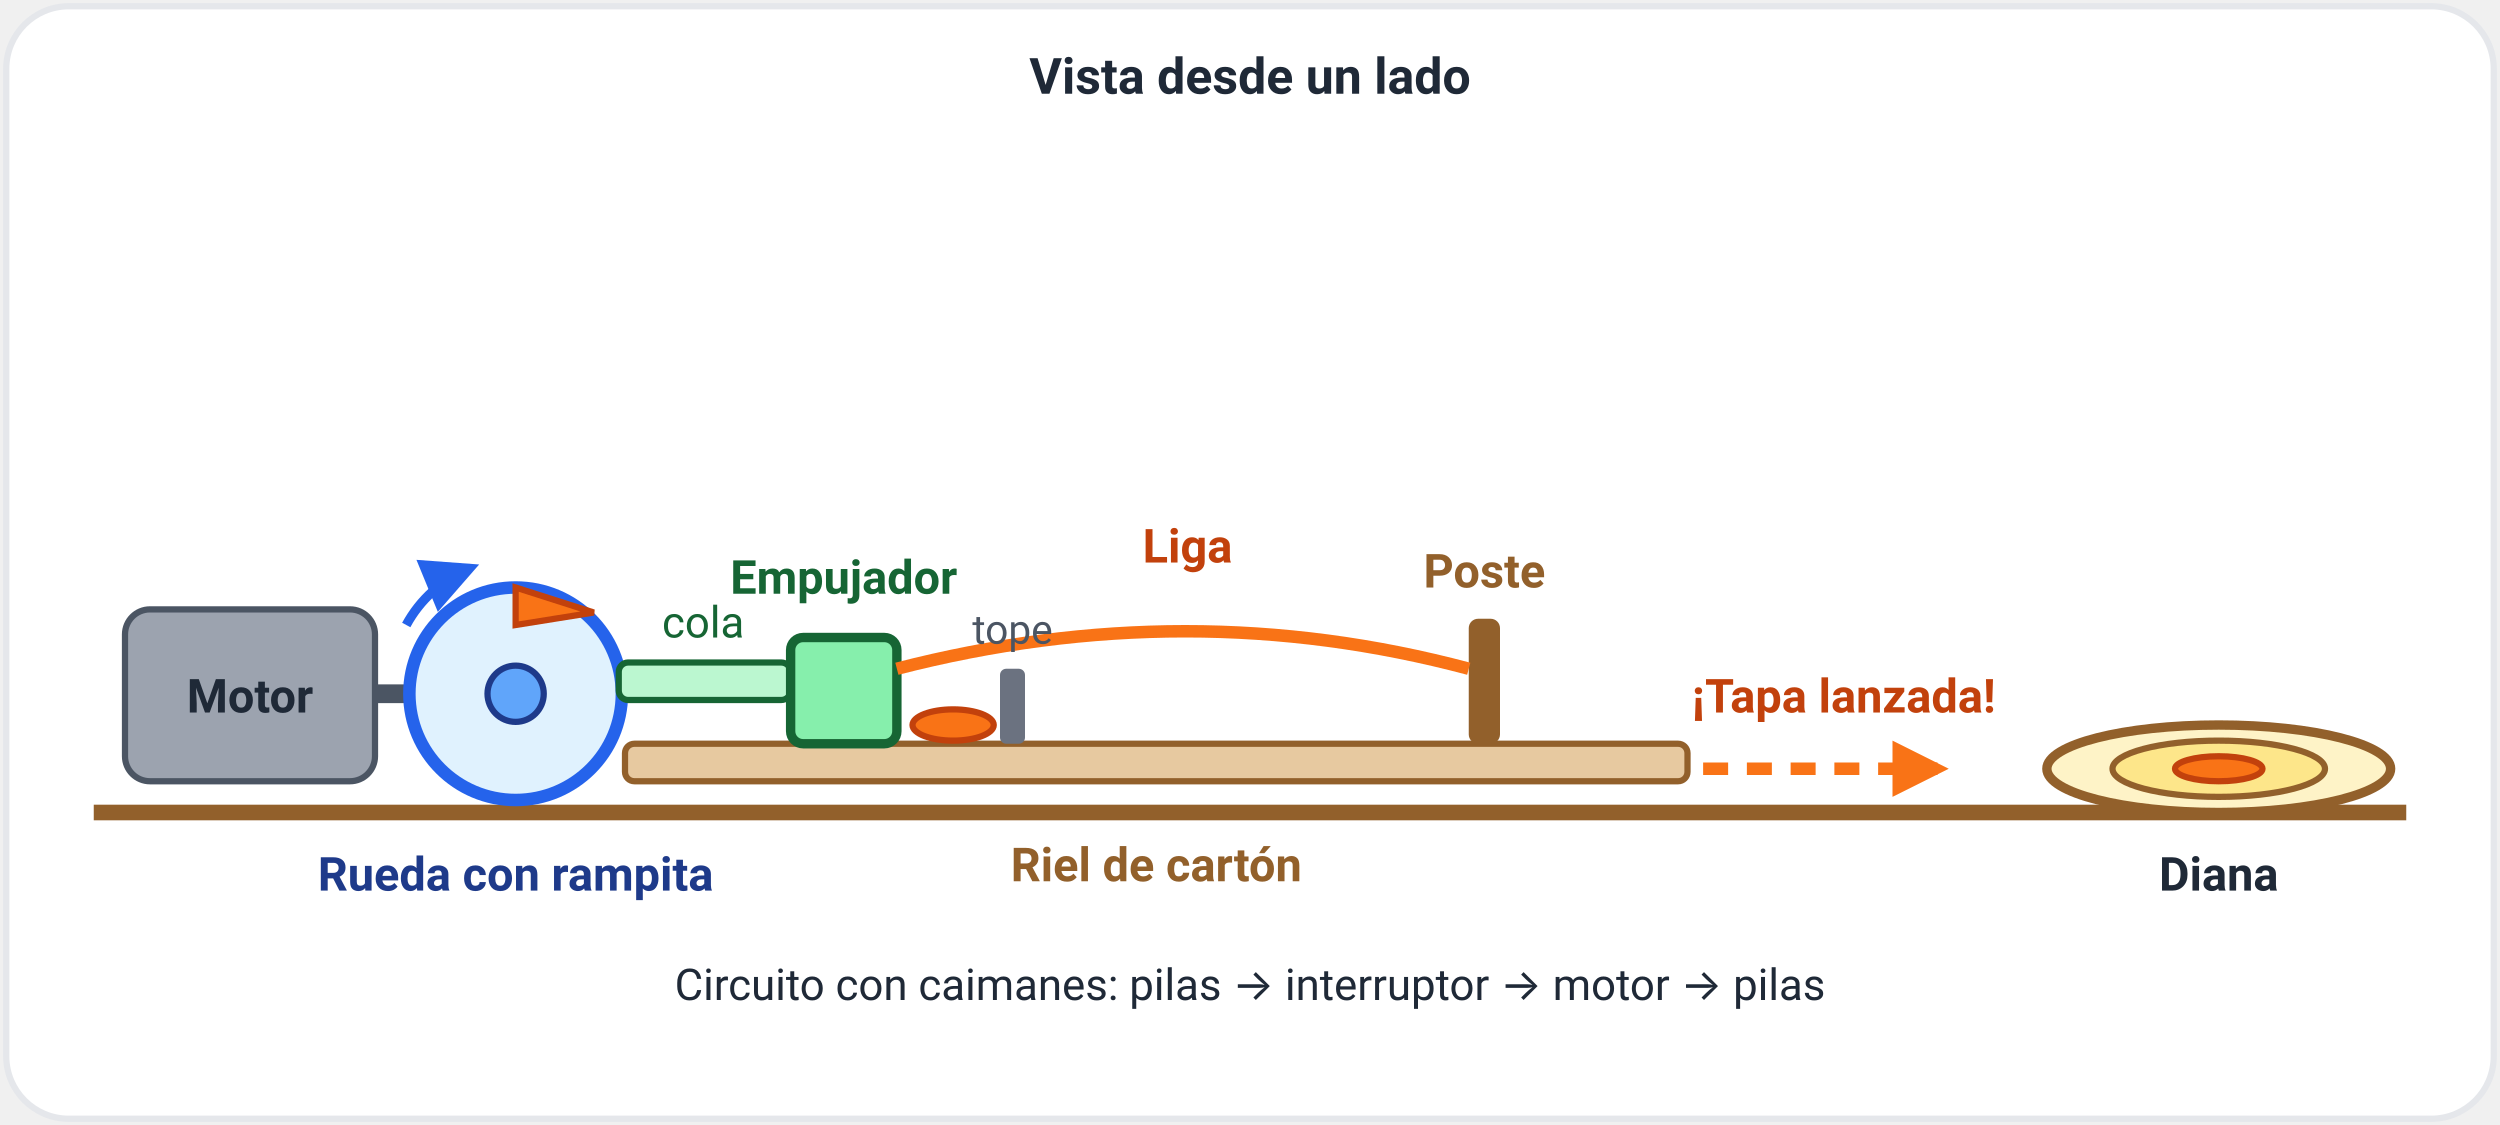
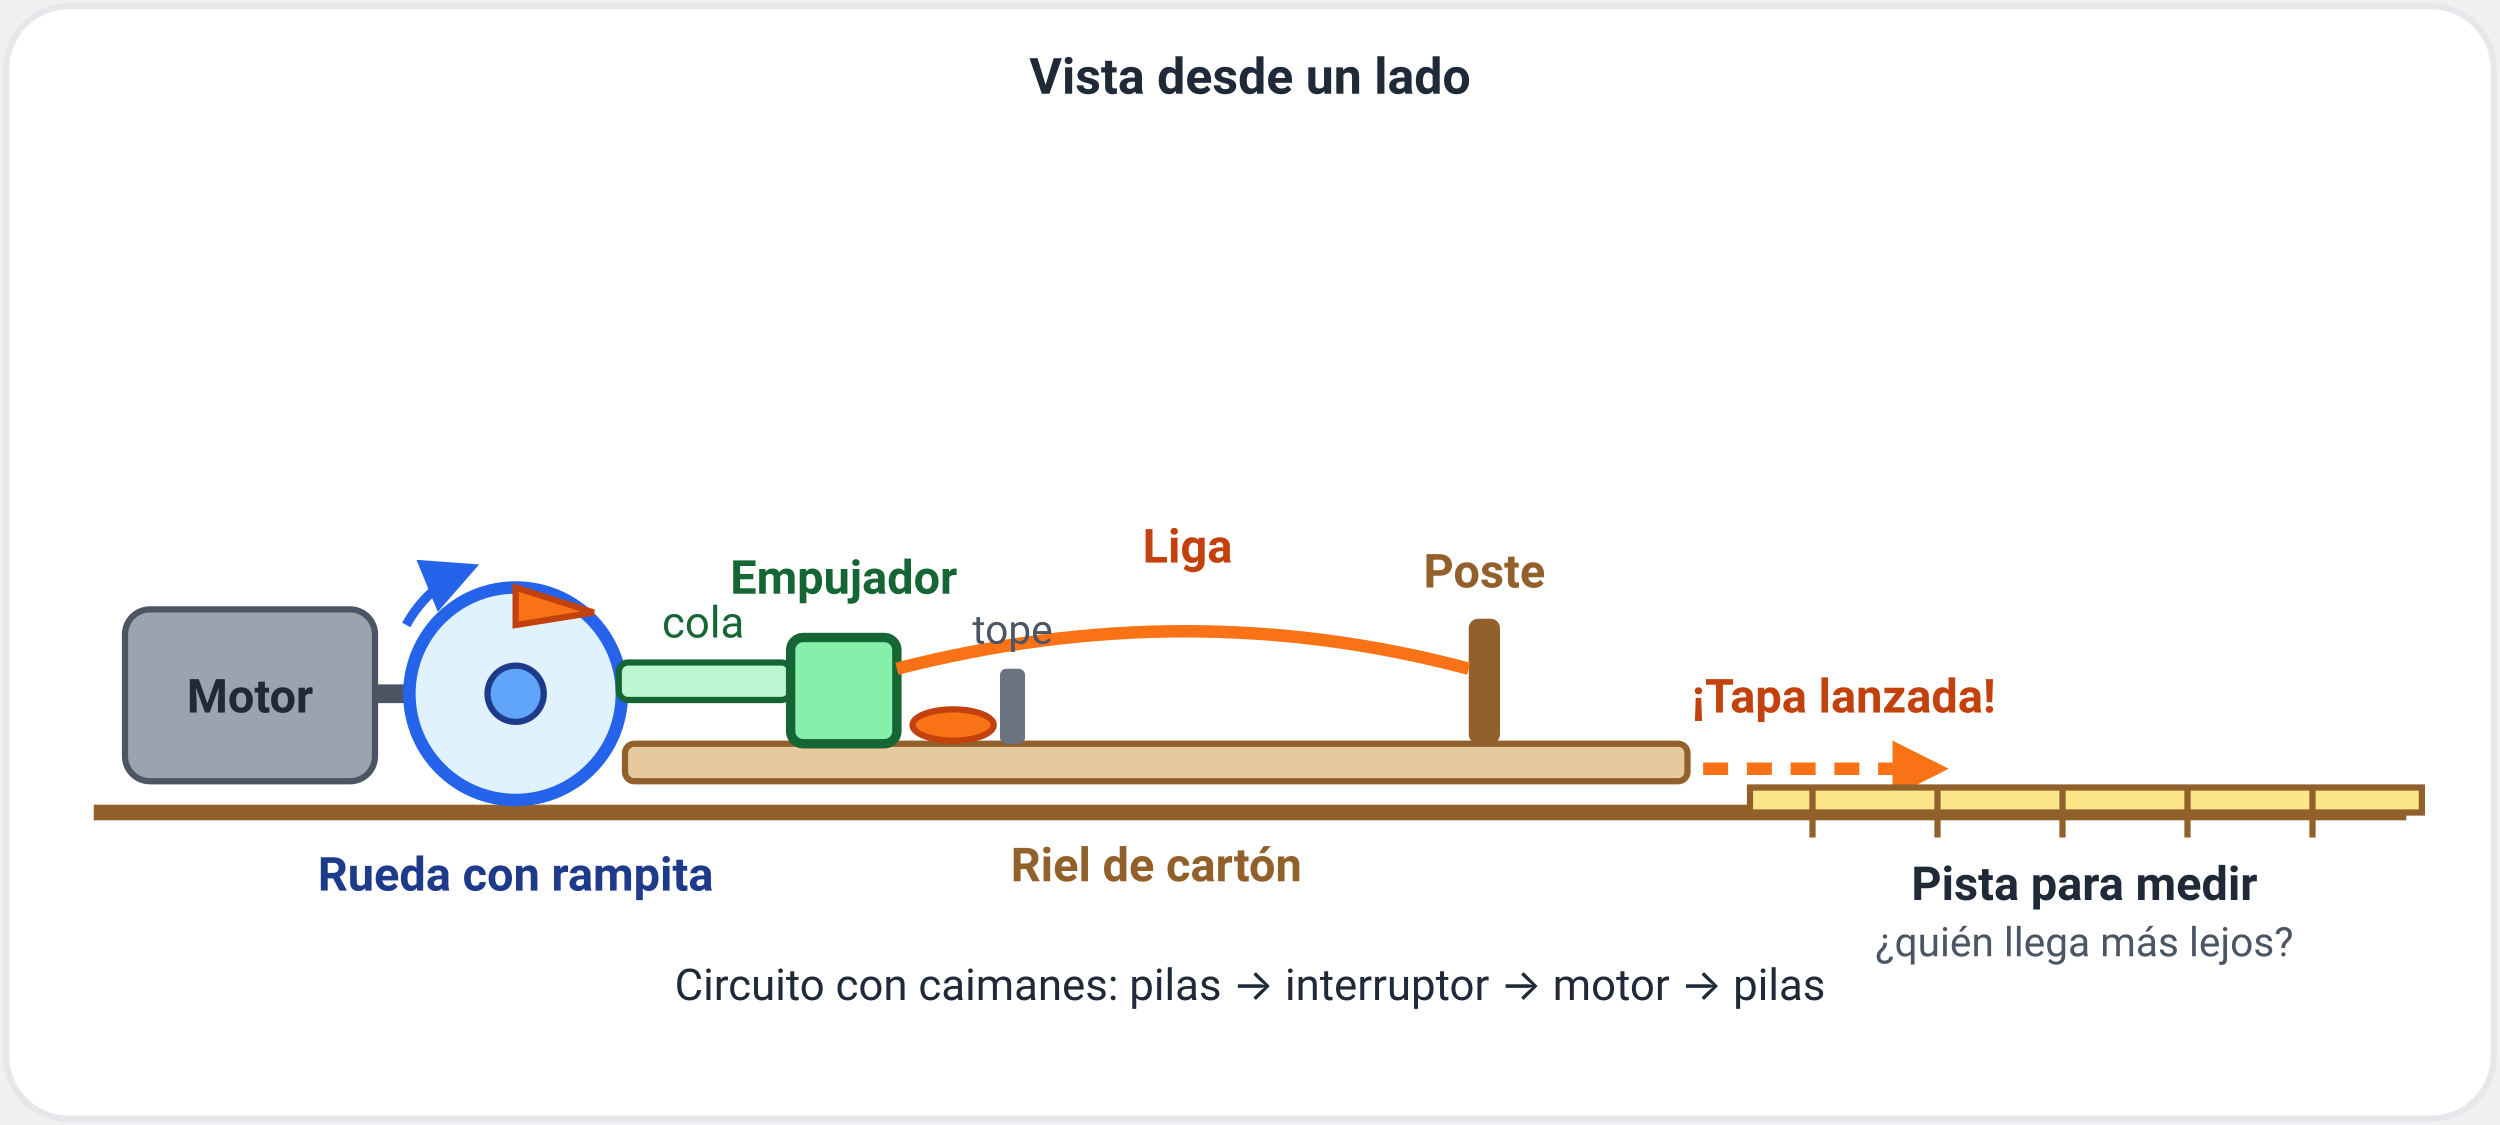
<svg xmlns="http://www.w3.org/2000/svg" viewBox="0 0 800 360" font-family="system-ui, -apple-system, 'Segoe UI', Roboto, sans-serif">
  <defs>
    <marker id="f" viewBox="0 0 10 10" refX="8" refY="5" markerUnits="userSpaceOnUse" markerWidth="18" markerHeight="18" orient="auto">
      <path d="M0 0 L10 5 L0 10 z" fill="#f97316" />
    </marker>
    <marker id="g" viewBox="0 0 10 10" refX="8" refY="5" markerUnits="userSpaceOnUse" markerWidth="18" markerHeight="18" orient="auto">
      <path d="M0 0 L10 5 L0 10 z" fill="#2563eb" />
    </marker>
  </defs>
  <rect x="2" y="2" width="796" height="356" rx="20" fill="#ffffff" stroke="#e5e7eb" stroke-width="2" />
  <line x1="30" y1="260" x2="770" y2="260" stroke="#92602b" stroke-width="5" />
  <text x="400" y="30" text-anchor="middle" font-size="16" font-weight="700" fill="#1f2937">Vista desde un lado</text>
  <rect x="40" y="195" width="80" height="55" rx="8" fill="#9ca3af" stroke="#4b5563" stroke-width="2" />
  <text x="80" y="228" text-anchor="middle" font-size="15" font-weight="700" fill="#1f2937">Motor</text>
  <line x1="120" y1="222" x2="140" y2="222" stroke="#4b5563" stroke-width="6" />
  <circle cx="165" cy="222" r="34" fill="#e0f2fe" stroke="#2563eb" stroke-width="4" />
  <circle cx="165" cy="222" r="9" fill="#60a5fa" stroke="#1e3a8a" stroke-width="2" />
  <path d="M165 188 L190 196 L165 200 z" fill="#f97316" stroke="#c2410c" stroke-width="2" />
  <path d="M130 200 A40 40 0 0 1 150 182" fill="none" stroke="#2563eb" stroke-width="3" marker-end="url(#g)" />
  <text x="165" y="285" text-anchor="middle" font-size="15" font-weight="700" fill="#1e3a8a">Rueda con rampita</text>
  <rect x="200" y="238" width="340" height="12" rx="3" fill="#e7c9a0" stroke="#92602b" stroke-width="2" />
  <text x="370" y="282" text-anchor="middle" font-size="15" font-weight="700" fill="#92602b">Riel de cartón</text>
  <rect x="198" y="212" width="55" height="12" rx="3" fill="#bbf7d0" stroke="#166534" stroke-width="2" />
  <text x="225" y="204" text-anchor="middle" font-size="14" fill="#166534">cola</text>
  <rect x="253" y="204" width="34" height="34" rx="4" fill="#86efac" stroke="#166534" stroke-width="3" />
  <text x="270" y="190" text-anchor="middle" font-size="15" font-weight="700" fill="#166534">Empujador</text>
  <rect x="470" y="198" width="10" height="40" rx="3" fill="#92602b" />
  <text x="475" y="188" text-anchor="middle" font-size="15" font-weight="700" fill="#92602b">Poste</text>
  <path d="M287 214 Q380 190 470 214" fill="none" stroke="#f97316" stroke-width="4" />
  <text x="380" y="180" text-anchor="middle" font-size="15" font-weight="700" fill="#c2410c">Liga</text>
  <rect x="320" y="214" width="8" height="24" rx="2" fill="#6b7280" />
  <text x="324" y="206" text-anchor="middle" font-size="13" fill="#4b5563">tope</text>
  <ellipse cx="305" cy="232" rx="13" ry="5" fill="#f97316" stroke="#c2410c" stroke-width="2" />
  <line x1="545" y1="246" x2="620" y2="246" stroke="#f97316" stroke-width="4" stroke-dasharray="8 6" marker-end="url(#f)" />
  <text x="590" y="228" text-anchor="middle" font-size="15" font-weight="700" fill="#c2410c">¡Tapa lanzada!</text>
-   <ellipse cx="710" cy="246" rx="55" ry="14" fill="#fef3c7" stroke="#92602b" stroke-width="3" />
-   <ellipse cx="710" cy="246" rx="34" ry="9" fill="#fde68a" stroke="#92602b" stroke-width="2" />
-   <ellipse cx="710" cy="246" rx="14" ry="4" fill="#f97316" stroke="#c2410c" stroke-width="2" />
-   <text x="710" y="285" text-anchor="middle" font-size="15" font-weight="700" fill="#1f2937">Diana</text>
+   <rect x="560" y="252" width="215" height="8" fill="#fde68a" stroke="#92602b" stroke-width="2" />
+   <g stroke="#92602b" stroke-width="2">
+     <line x1="580" y1="252" x2="580" y2="268" />
+     <line x1="620" y1="252" x2="620" y2="268" />
+     <line x1="660" y1="252" x2="660" y2="268" />
+     <line x1="700" y1="252" x2="700" y2="268" />
+     <line x1="740" y1="252" x2="740" y2="268" />
+   </g>
+   <text x="667" y="288" text-anchor="middle" font-size="15" font-weight="700" fill="#1f2937">Pista para medir</text>
+   <text x="667" y="306" text-anchor="middle" font-size="13" fill="#4b5563">¿quién llega más lejos?</text>
  <text x="400" y="320" text-anchor="middle" font-size="14" fill="#1f2937">Circuito con caimanes: pilas → interruptor → motor → pilas</text>
</svg>
